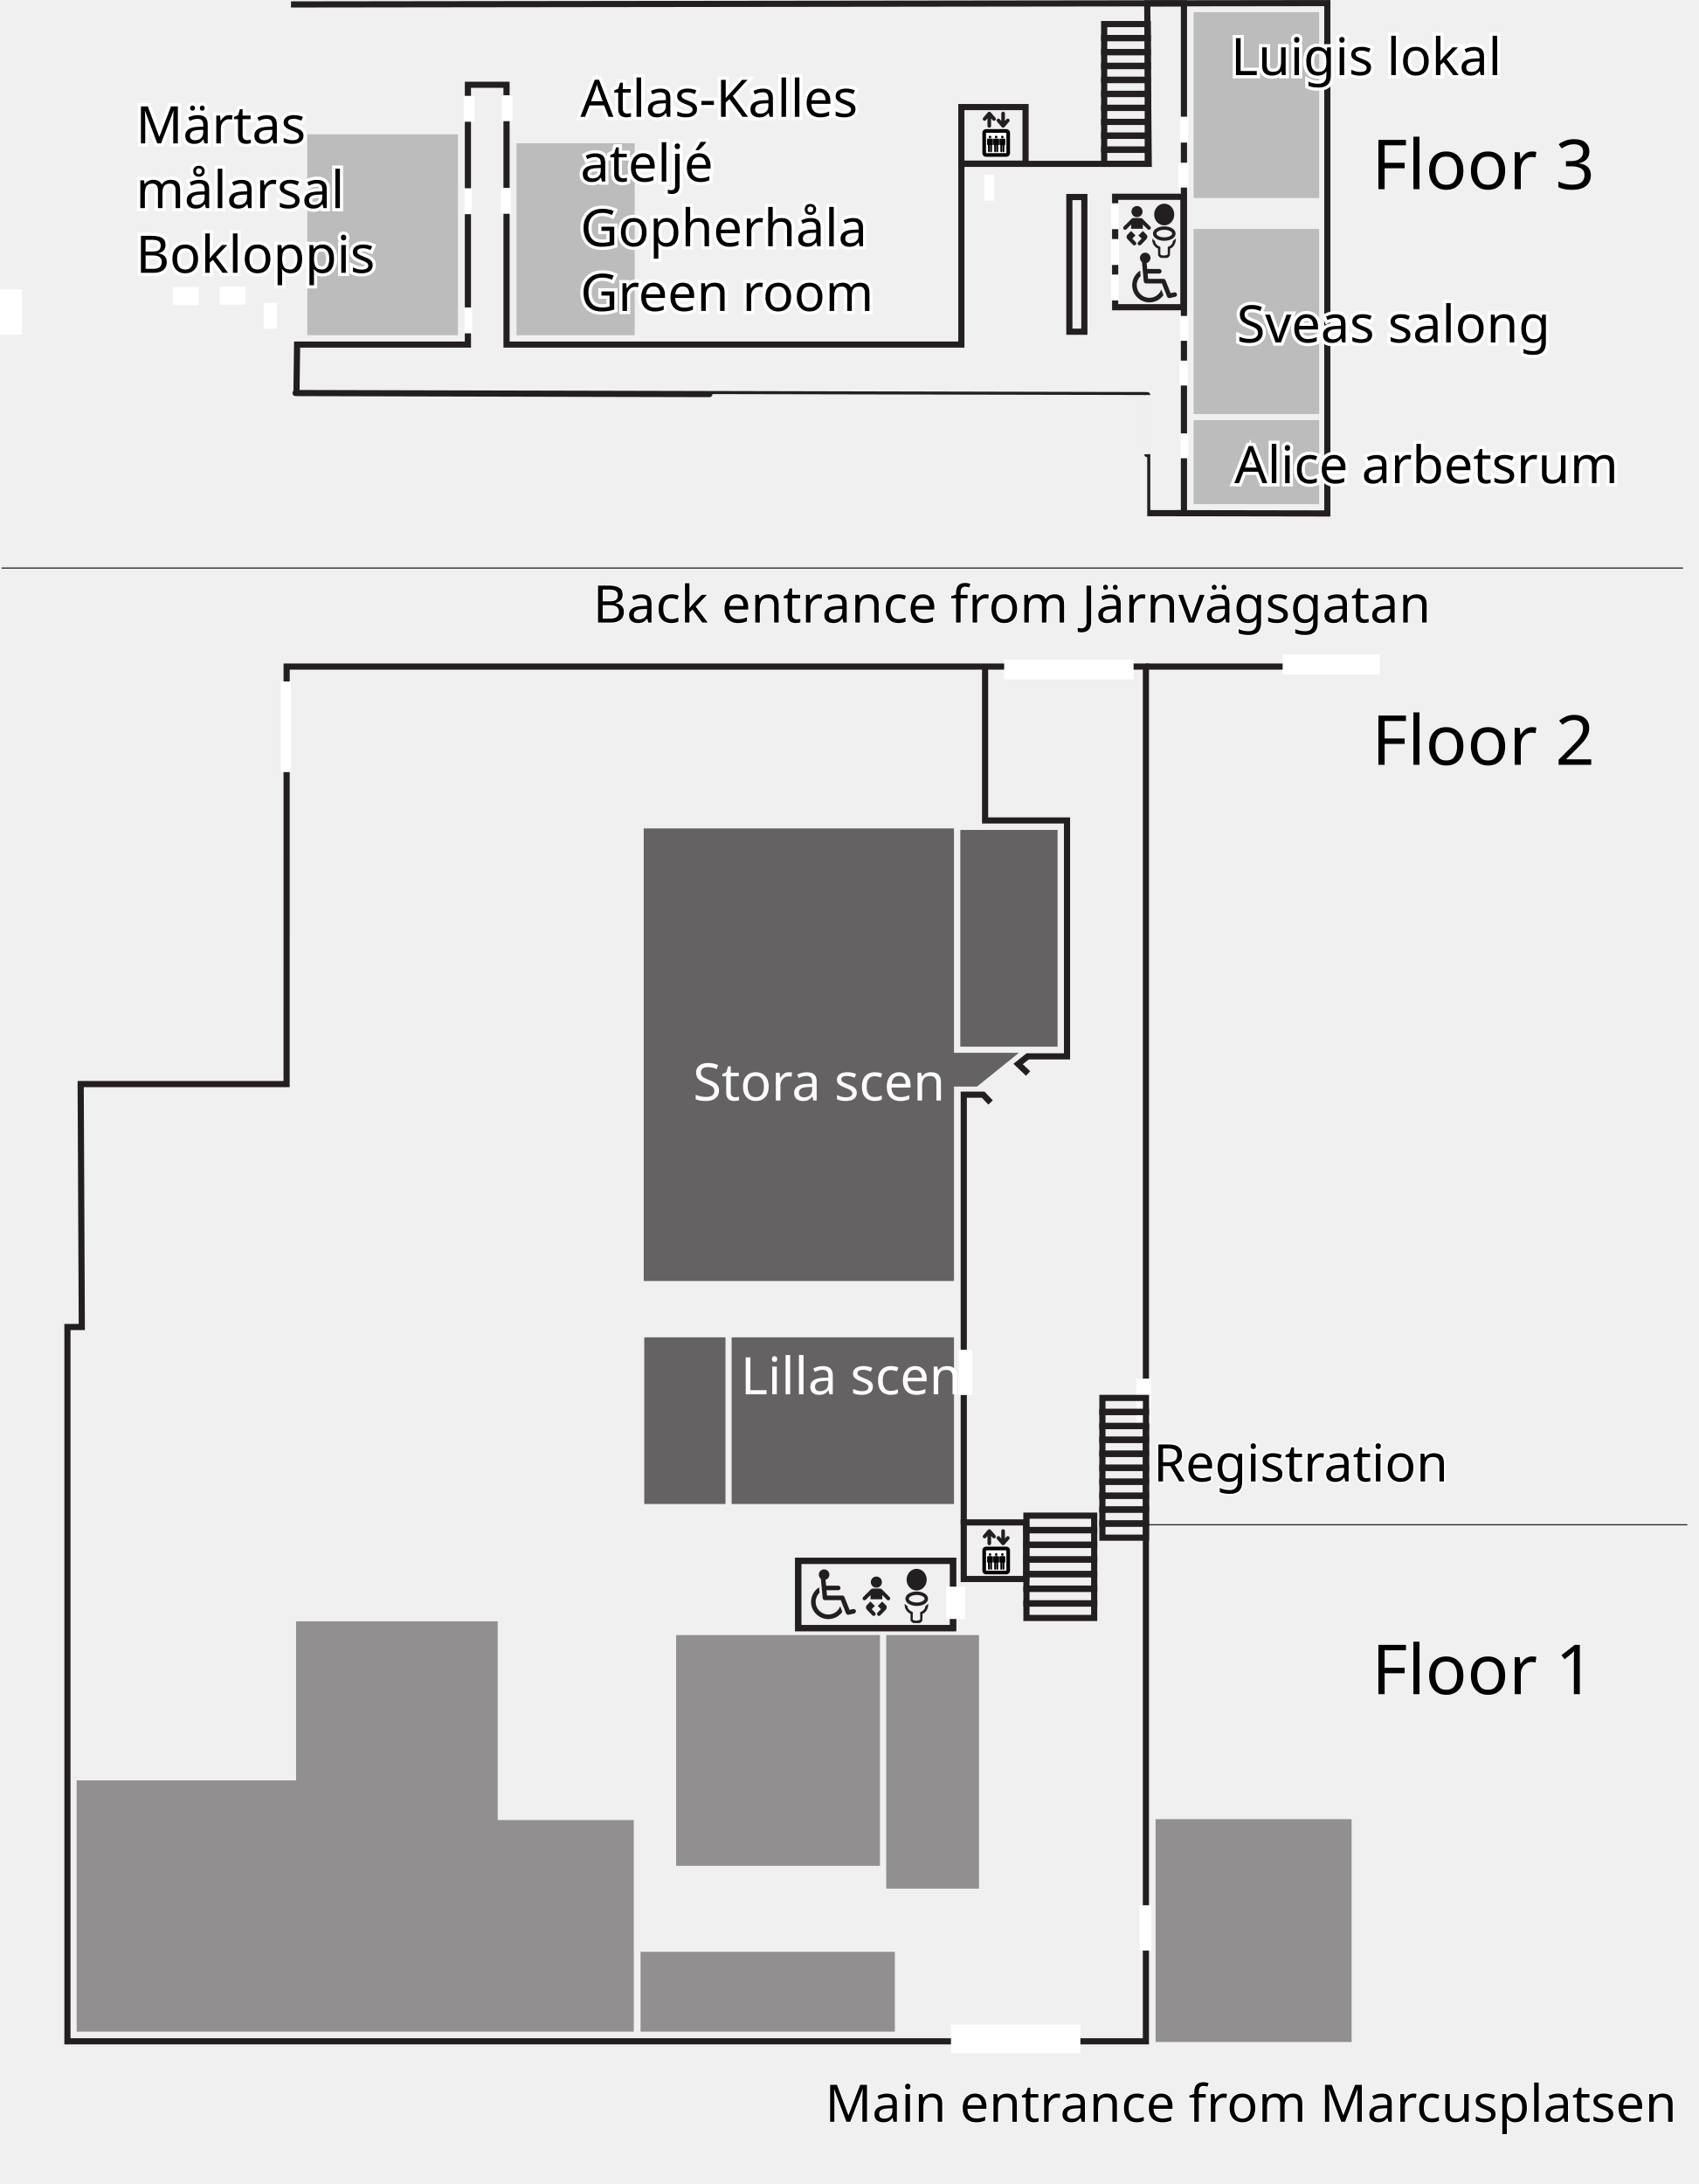
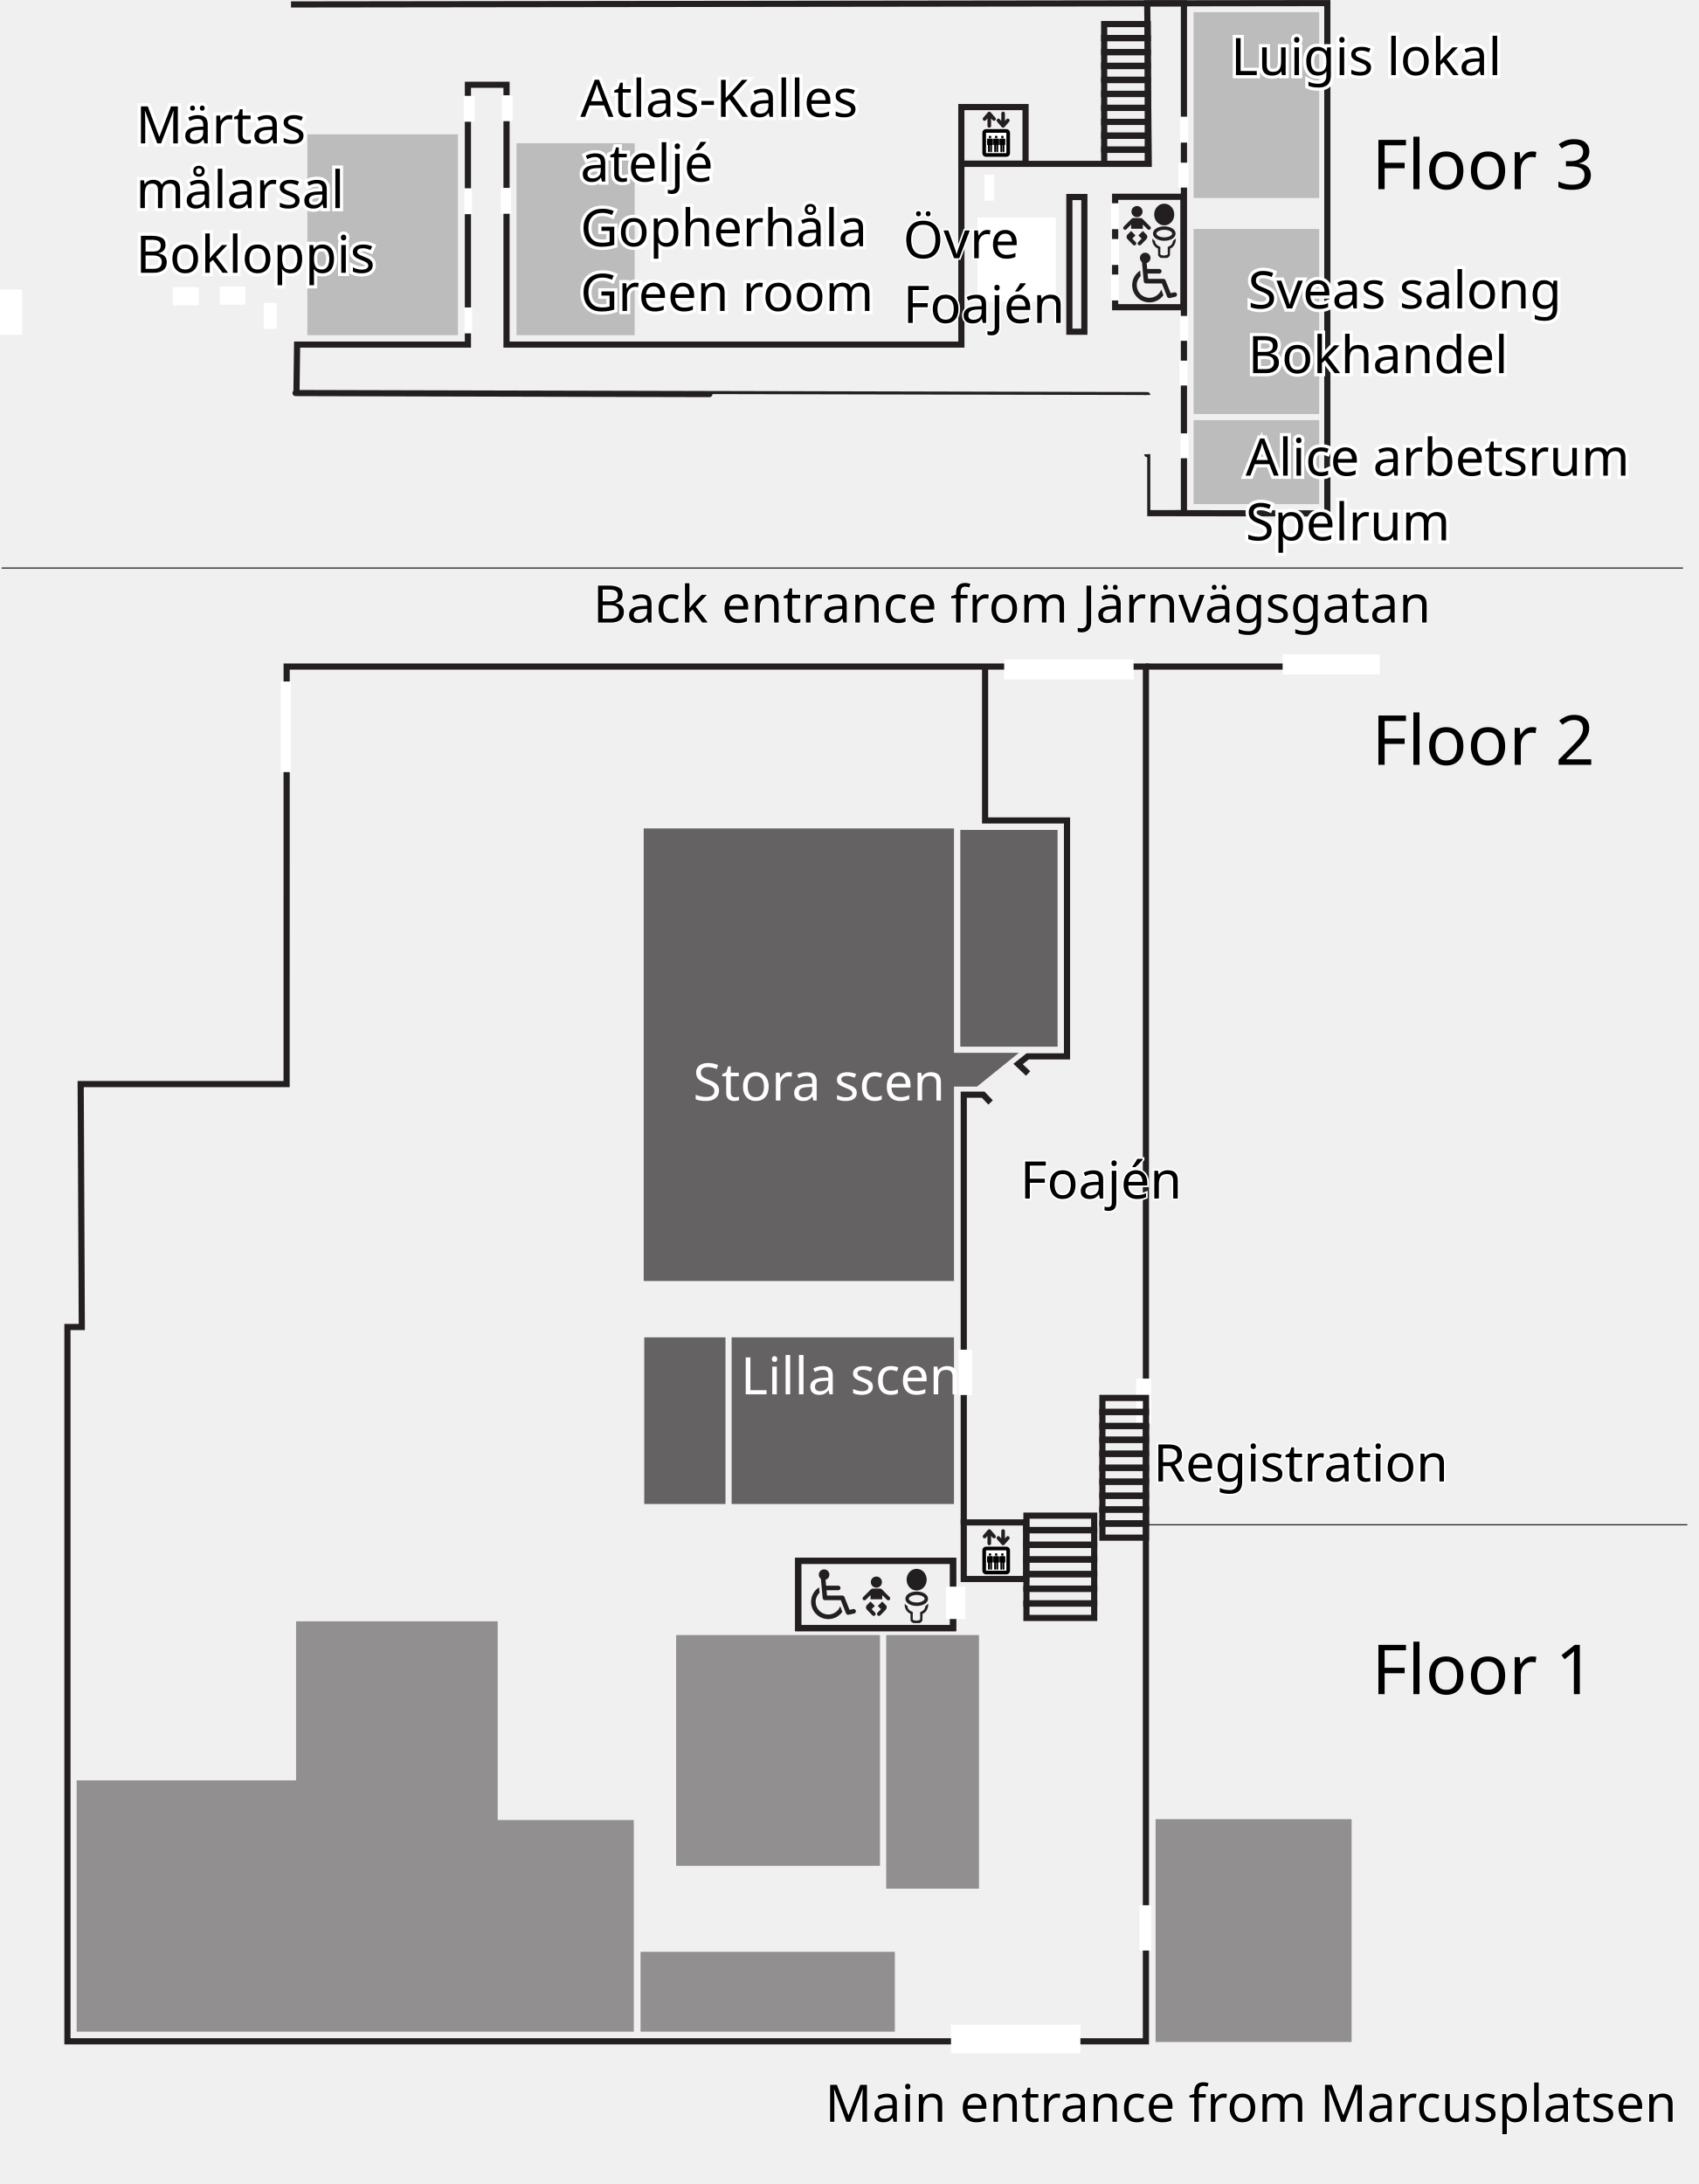
<svg xmlns="http://www.w3.org/2000/svg" xmlns:xlink="http://www.w3.org/1999/xlink" viewBox="0 0 1050 1350" version="1.1" id="svg1" xml:space="preserve">
  <defs id="defs1">
    <symbol id="AigaSymbols.svg:Elevator">
-       <g style="stroke: var(--main-fg, #231f20);fill:none;stroke-width:5;stroke-linecap:round;stroke-linejoin:round" id="g73">
+       <g style="stroke: #231f20;fill:none;stroke-width:5;stroke-linecap:round;stroke-linejoin:round" id="g73">
        <path d="M 26.5,23.5 V 6.5 M 20,14 26.5,6.5 33,14" id="path72-9" />
        <path d="m 45.5,6.5 v 17 M 39,16 45.5,23.5 52,16" id="path73-3" />
      </g>
      <rect x="17" y="28" width="38" height="38" ry="5" style="stroke:none" id="rect73" />
      <rect x="22" y="33" width="28" height="28" style="fill:#ffffff;stroke:none" id="rect74" />
      <g id="person1" style="stroke:none">
        <circle cx="27.5" cy="38.75" r="1.75" id="circle74" />
        <path d="m 24.5,41 a 1,1 0 0 0 -1,1 v 7 a 1,1 0 0 0 1,1 h 0.25 v 8.5 a 1.25,1.25 0 1 0 2.5,0 V 50 h 0.5 v 8.5 a 1.25,1.25 0 1 0 2.5,0 V 50 h 0.25 a 1,1 0 0 0 1,-1 v -7 a 1,1 0 0 0 -1,-1 z" id="path74-3" />
      </g>
      <use x="8.5" xlink:href="#person1" id="use74" />
      <use x="17" xlink:href="#person1" id="use75" />
    </symbol>
  </defs>
  <style id="style1">
  path.room {
    fill: var(--gray-400, #bdbcbc);
    fill-opacity:1;
    fill-rule:nonzero;
    stroke:none;
  }

  path.hall {
    fill: var(--gray-600, #656263);
    fill-opacity:1;
    fill-rule:nonzero;
    stroke:none;
  }

  path.common {
    fill: var(--gray-300, #918f90);
    fill-opacity:1;
    fill-rule:nonzero;
    stroke:none;
  }

-   path.erase {
-     fill: var(--main-bg, #ffffff);
+   path.erase, rect.erase {
+     fill: #ffffff;
    fill-opacity:1;
    fill-rule:nonzero;
    stroke:none;
  }

  path.lines {
    fill: none;
-     stroke: var(--main-fg, #231f20);
+     stroke: #231f20;
    stroke-width:10.8;
    stroke-linecap:butt;
    stroke-linejoin:miter;
    stroke-miterlimit:10;
    stroke-dasharray:none;
    stroke-opacity:1;
  }

  path.symbol {
-     fill: var(--main-fg, #231f20);
+     fill: #231f20;
    fill-opacity:1;
    fill-rule:nonzero;
    stroke:none;
  }

  path.borders {
    fill: none;
-     stroke: var(--main-fg, #231f20);
+     stroke: #231f20;
    stroke-width: 6.016;
    stroke-linecap: butt;
    stroke-linejoin: miter;
    stroke-miterlimit: 10;
    stroke-dasharray: none;
    stroke-opacity: 1;
  }

  path.narrow {
    stroke-width: 2.646;
  }

  path.medium {
    stroke-width: 2.646;
  }

  path.wide {
    stroke-width:10.8;
  }

  text.floor {
    font-size:161.26px;
    font-family:'Franklin Gothic Medium';
-     fill:var(--main-fg, #000000);
+     fill:#000000;
  }

  text.room {
    font-size:120.945px;
    font-family:'Franklin Gothic Medium';
-     fill:var(--main-fg, #000000);
-     stroke:var(--main-bg, #ffffff);
+     fill:#000000;
+     stroke:#ffffff;
    stroke-width:15;
    stroke-dasharray:none;
    stroke-opacity:1;
    paint-order:stroke fill markers
  }

  text.hall {
    font-size:120.945px;
    font-family:'Franklin Gothic Medium';
-     fill:var(--main-bg, #ffffff);
+     fill:#ffffff;
  }
  </style>
  <g id="g1" transform="matrix(0.2645833,0,0,0.2645833,-98.16958,-324.3418)" style="display:inline">
    <g id="group-MC0">
      <path id="path2" d="m 1820.284,630.249 h -357.146 v 404.323 h 357.146 z" class="common" transform="matrix(1.333333,0,0,-1.333333,0,6425.2)" />
      <path id="path3" d="m 1846.399,339.664 h -445.648 v 139.875 h 445.648 z" class="common" transform="matrix(1.333333,0,0,-1.333333,0,6425.2)" />
      <path id="path4" d="M 1993.802,1034.572 H 1831.196 V 590.263 h 162.606 z" class="common" transform="matrix(1.333333,0,0,-1.333333,0,6425.2)" />
      <path id="path5" d="M 0,0 V 348.18 H -353.329 V 69.518 h -384.466 v -440.28 H 238.488 V 0 Z" class="common" transform="matrix(1.333333,0,0,-1.333333,1533.885,5477.965)" />
      <path id="path10" d="m 1183.364,3648.551 h 207.059 v -336.338 h -207.059 z" class="room" transform="matrix(1.333333,0,0,-1.333333,0,6425.2)" />
      <path id="luigi" d="m 2589.867,3552.557 h -219.969 v 325.607 h 219.969 z" class="room luigi" transform="matrix(1.333333,0,0,-1.333333,0,6425.2)" />
      <path id="path13" d="M 1080.761,3312.213 H 816.865 v 351.956 h 263.896 z" class="room" transform="matrix(1.333333,0,0,-1.333333,0,6425.2)" />
      <path id="svea" d="m 2589.867,3174.005 h -219.969 v 324.283 h 219.969 z" class="room svea" transform="matrix(1.333333,0,0,-1.333333,0,6425.2)" />
      <path id="alice" d="m 2589.867,3016.226 h -219.969 v 147.117 h 219.969 z" class="room alice" transform="matrix(1.333333,0,0,-1.333333,0,6425.2)" />
      <path id="lilla_scen" d="m 1949.988,1264.235 h -389.666 v 291.998 h 389.666 z" class="hall lilla_scen" transform="matrix(1.333333,0,0,-1.333333,0,6425.2)" />
      <path id="path19" d="m 1549.564,1264.235 h -142.36 v 291.998 h 142.36 z" class="hall" transform="matrix(1.333333,0,0,-1.333333,0,6425.2)" />
      <path id="path21" d="m 1949.988,1654.969 h -543.719 v 792.992 h 543.719 z" class="hall stora_scen" transform="matrix(1.333333,0,0,-1.333333,0,6425.2)" />
      <path id="path23" d="m 0,0 h -133.167 l -0.806,59.197 H 73.445 Z" class="hall stora_scen" transform="matrix(1.333333,0,0,-1.333333,2653.685,3764.451)" />
      <path id="path22" d="m 2131.535,2065.568 h -170.479 v 379.756 h 170.479 z" class="hall" transform="matrix(1.333333,0,0,-1.333333,0,6425.2)" />
      <path id="path24" d="M 2646.758,711.968 H 2303.267 V 321.566 h 343.491 z" class="common" transform="matrix(1.333333,0,0,-1.333333,0,6425.2)" />
      <path id="path27" d="M 1948.411,1046.707 H 1677 v 117.948 h 271.411 z" class="lines" transform="matrix(1.333333,0,0,-1.333333,0,6425.2)" />
      <path id="path28" d="m 0,0 c -0.159,-0.401 -0.266,-0.835 -0.487,-1.198 -1.154,-1.892 -3.652,-2.203 -5.24,-0.641 -1.99,1.959 -3.949,3.949 -5.921,5.927 -0.71,0.712 -1.418,1.425 -2.128,2.137 -0.061,0.061 -0.126,0.118 -0.226,0.21 v -7.429 h -20.526 v 7.435 c -0.283,-0.284 -0.514,-0.514 -0.743,-0.745 -2.399,-2.414 -4.793,-4.832 -7.197,-7.24 -0.688,-0.689 -1.504,-1.125 -2.495,-1.239 -1.552,-0.18 -3.206,1.033 -3.469,2.574 -0.204,1.192 0.179,2.213 0.991,3.044 2.189,2.241 4.412,4.449 6.625,6.667 2.163,2.168 4.329,4.332 6.494,6.497 0.644,0.644 1.336,1.218 2.212,1.529 0.667,0.236 1.352,0.321 2.056,0.32 4.003,-0.007 8.008,0.008 12.011,-0.02 1.266,-0.009 2.387,-0.496 3.347,-1.326 0.311,-0.27 0.607,-0.559 0.899,-0.851 2.657,-2.663 5.312,-5.329 7.967,-7.994 1.508,-1.514 3.007,-3.038 4.527,-4.54 C -0.657,2.479 -0.195,1.752 0,0.862 Z" class="symbol" transform="matrix(1.333333,0,0,-1.333333,2450.978,4960.868)" />
      <path id="path29" d="m 0,0 c -0.283,0.094 -0.576,0.165 -0.846,0.287 -2.169,0.988 -2.72,3.768 -1.056,5.481 1.908,1.964 3.856,3.889 5.788,5.829 0.076,0.075 0.173,0.129 0.265,0.196 -1.929,1.924 -3.808,3.799 -5.665,5.653 2.6,2.6 5.168,5.169 7.76,7.761 0.032,-0.03 0.103,-0.093 0.169,-0.16 2.084,-2.094 4.166,-4.19 6.252,-6.281 1.219,-1.221 1.612,-2.7 1.403,-4.378 C 13.882,12.88 13.194,11.638 12.144,10.556 9.23,7.553 6.331,4.538 3.435,1.518 2.732,0.784 1.957,0.2 0.93,0.022 0.924,0.021 0.921,0.008 0.916,0 Z" class="symbol" transform="matrix(1.333333,0,0,-1.333333,2423.97,5001.035)" />
      <path id="path30" d="m 0,0 c -0.445,0.168 -0.912,0.297 -1.33,0.517 -0.342,0.18 -0.661,0.438 -0.932,0.717 -1.445,1.487 -2.872,2.991 -4.306,4.489 -0.894,0.934 -1.788,1.867 -2.682,2.8 -0.825,0.863 -1.669,1.708 -2.469,2.594 -0.786,0.87 -1.236,1.918 -1.422,3.072 -0.169,1.043 -0.104,2.067 0.313,3.054 0.227,0.536 0.547,1.007 0.956,1.416 2.163,2.166 4.328,4.331 6.493,6.496 0.025,0.025 0.053,0.046 0.057,0.05 2.572,-2.574 5.139,-5.143 7.678,-7.685 -1.834,-1.858 -3.71,-3.759 -5.598,-5.672 0.078,-0.083 0.142,-0.153 0.209,-0.22 C -1.173,9.767 0.687,7.907 2.546,6.046 3.167,5.424 3.619,4.711 3.734,3.816 3.879,2.695 3.516,1.753 2.73,0.966 2.23,0.466 1.628,0.149 0.922,0.046 0.9,0.042 0.882,0.016 0.862,0 Z" class="symbol" transform="matrix(1.333333,0,0,-1.333333,2411.974,5001.035)" />
      <path id="path31" d="m 0,0 c 0.032,-5.394 -4.403,-9.735 -9.73,-9.734 -5.265,10e-4 -9.739,4.276 -9.732,9.747 0.007,5.461 4.415,9.768 9.747,9.763 C -4.344,9.77 0.031,5.401 0,0" class="symbol" transform="matrix(1.333333,0,0,-1.333333,2431.616,4922.1)" />
      <path id="path32" d="m 0,0 c 0,-10.499 -7.882,-19.01 -17.605,-19.01 -9.723,0 -17.606,8.511 -17.606,19.01 0,10.499 7.883,19.01 17.606,19.01 C -7.882,19.01 0,10.499 0,0" class="symbol" transform="matrix(1.333333,0,0,-1.333333,2536.235,4916.356)" />
      <path id="path33" d="m 0,0 c 0,-5.317 -7.536,-9.626 -16.833,-9.626 -9.297,0 -16.833,4.309 -16.833,9.626 0,5.317 7.536,9.627 16.833,9.627 C -7.536,9.627 0,5.317 0,0 Z" class="borders" transform="matrix(1.333333,0,0,-1.333333,2535.362,4960.888)" />
      <path id="path34" d="m 0,0 c 0.008,0.135 5.102,4.154 5.102,4.154 0,0 0.722,-13.454 -10.023,-17.653 l -0.361,-12.009 c 0,0 -2.483,-4.424 -5.96,-4.334 h -9.209 c 0,0 -3.477,0.768 -5.508,4.379 l -0.181,12.1 c 0,0 -10.925,3.702 -10.068,17.381 0,0 4.018,-3.928 4.921,-4.108 0,0 -1.083,-6.411 9.255,-10.384 l -0.09,-12.776 c 0,0 0.84,-2.477 6.503,-2.265 0.059,0.002 0.119,0.004 0.179,0.007 5.824,0.271 6.366,2.348 6.366,2.348 l -0.046,12.641 c 0,0 8.623,2.257 9.12,10.519" class="symbol" transform="matrix(1.333333,0,0,-1.333333,2533.122,4978.043)" />
      <path id="path35" d="m 0,0 c -0.48,2.163 -2.633,3.533 -4.787,3.047 l -6.289,-1.397 -8.905,22.497 c -0.606,1.531 -2.085,2.536 -3.731,2.536 h -26.835 l -0.858,9.312 h 20.47 c 2.217,0 4.013,1.796 4.013,4.012 0,2.217 -1.796,4.013 -4.013,4.013 h -21.209 l -0.96,10.424 c 3.867,1.108 6.699,4.663 6.699,8.886 0,5.109 -4.142,9.251 -9.251,9.251 -5.109,0 -9.251,-4.142 -9.251,-9.251 0,-2.979 1.414,-5.621 3.6,-7.313 l 3.105,-33.715 c 0.189,-2.064 1.921,-3.644 3.995,-3.644 h 27.768 l 9.161,-23.144 c 0.616,-1.556 2.114,-2.536 3.73,-2.536 0.288,0 0.579,0.031 0.871,0.096 l 9.63,2.139 C -0.883,-4.306 0.48,-2.163 0,0" class="symbol" transform="matrix(1.333333,0,0,-1.333333,2370.735,4989.073)" />
      <path id="path36" d="m 0,0 c -12.242,0 -22.202,9.959 -22.202,22.202 0,6.283 2.635,11.952 6.843,15.995 l -0.847,9.478 c -8.415,-5.373 -14.021,-14.771 -14.021,-25.473 0,-16.668 13.56,-30.227 30.227,-30.227 10.1,0 19.035,4.997 24.527,12.629 L 20.83,14.591 C 17.714,6.092 9.566,0 0,0" class="symbol" transform="matrix(1.333333,0,0,-1.333333,2306.368,4997.771)" />
      <path id="path37" d="m 0,0 c -0.159,-0.401 -0.266,-0.835 -0.487,-1.198 -1.154,-1.892 -3.652,-2.204 -5.24,-0.641 -1.99,1.959 -3.949,3.949 -5.92,5.926 -0.711,0.713 -1.419,1.426 -2.129,2.138 -0.061,0.061 -0.126,0.118 -0.225,0.21 v -7.429 h -20.527 v 7.435 c -0.283,-0.284 -0.514,-0.514 -0.743,-0.745 -2.398,-2.414 -4.793,-4.832 -7.197,-7.24 -0.688,-0.689 -1.504,-1.125 -2.495,-1.239 -1.552,-0.18 -3.206,1.033 -3.469,2.574 -0.204,1.192 0.179,2.213 0.991,3.044 2.189,2.241 4.413,4.449 6.626,6.667 2.162,2.168 4.328,4.332 6.493,6.497 0.644,0.644 1.336,1.218 2.212,1.529 0.667,0.236 1.352,0.321 2.056,0.32 4.004,-0.007 8.008,0.008 12.012,-0.02 1.265,-0.009 2.386,-0.496 3.346,-1.326 0.311,-0.27 0.608,-0.559 0.899,-0.851 2.657,-2.663 5.312,-5.329 7.967,-7.994 1.508,-1.514 3.007,-3.038 4.527,-4.54 C -0.657,2.479 -0.195,1.752 0,0.862 Z" class="symbol" transform="matrix(1.333333,0,0,-1.333333,3059.912,1758.994)" />
      <path id="path38" d="m 0,0 c -0.283,0.094 -0.576,0.165 -0.846,0.287 -2.169,0.988 -2.72,3.768 -1.056,5.481 1.908,1.964 3.856,3.889 5.788,5.829 0.075,0.076 0.173,0.129 0.265,0.196 -1.929,1.924 -3.808,3.799 -5.665,5.653 2.6,2.6 5.168,5.169 7.76,7.762 0.032,-0.031 0.102,-0.094 0.169,-0.161 2.084,-2.094 4.166,-4.19 6.252,-6.281 1.219,-1.221 1.612,-2.7 1.403,-4.378 C 13.882,12.88 13.194,11.638 12.144,10.556 9.23,7.553 6.331,4.538 3.435,1.518 2.732,0.784 1.957,0.2 0.93,0.022 0.924,0.021 0.92,0.008 0.916,0 Z" class="symbol" transform="matrix(1.333333,0,0,-1.333333,3032.904,1799.161)" />
      <path id="path39" d="m 0,0 c -0.445,0.168 -0.912,0.297 -1.33,0.517 -0.342,0.181 -0.661,0.438 -0.932,0.717 -1.446,1.487 -2.872,2.991 -4.306,4.489 -0.894,0.934 -1.788,1.867 -2.682,2.8 -0.825,0.863 -1.669,1.708 -2.469,2.594 -0.786,0.87 -1.236,1.918 -1.422,3.072 -0.169,1.043 -0.105,2.067 0.313,3.054 0.227,0.536 0.547,1.007 0.956,1.416 2.163,2.167 4.328,4.331 6.493,6.496 0.025,0.025 0.053,0.046 0.057,0.05 2.572,-2.574 5.139,-5.143 7.677,-7.684 -1.834,-1.859 -3.709,-3.76 -5.597,-5.673 0.078,-0.083 0.142,-0.153 0.209,-0.22 C -1.174,9.767 0.687,7.907 2.546,6.046 3.167,5.424 3.619,4.711 3.734,3.816 3.879,2.695 3.516,1.753 2.73,0.966 2.23,0.466 1.628,0.149 0.922,0.046 0.9,0.042 0.882,0.016 0.862,0 Z" class="symbol" transform="matrix(1.333333,0,0,-1.333333,3020.908,1799.161)" />
      <path id="path40" d="m 0,0 c 0.032,-5.394 -4.403,-9.735 -9.73,-9.734 -5.265,10e-4 -9.739,4.276 -9.732,9.747 0.007,5.461 4.415,9.768 9.746,9.762 C -4.344,9.771 0.03,5.401 0,0" class="symbol" transform="matrix(1.333333,0,0,-1.333333,3040.55,1720.226)" />
      <path id="path41" d="m 0,0 c 0,-10.499 -7.882,-19.01 -17.605,-19.01 -9.724,0 -17.606,8.511 -17.606,19.01 0,10.499 7.882,19.01 17.606,19.01 C -7.882,19.01 0,10.499 0,0" class="symbol" transform="matrix(1.333333,0,0,-1.333333,3114.66,1727.032)" />
      <path id="path42" d="m 0,0 c 0,-5.317 -7.536,-9.626 -16.833,-9.626 -9.297,0 -16.833,4.309 -16.833,9.626 0,5.317 7.536,9.626 16.833,9.626 C -7.536,9.626 0,5.317 0,0 Z" class="borders" transform="matrix(1.333333,0,0,-1.333333,3113.787,1771.564)" />
      <path id="path43" d="m 0,0 c 0.008,0.135 5.102,4.154 5.102,4.154 0,0 0.722,-13.454 -10.023,-17.653 l -0.361,-12.009 c 0,0 -2.483,-4.424 -5.959,-4.334 h -9.21 c 0,0 -3.477,0.768 -5.508,4.379 l -0.181,12.1 c 0,0 -10.925,3.702 -10.068,17.381 0,0 4.019,-3.928 4.921,-4.108 0,0 -1.083,-6.411 9.256,-10.384 l -0.091,-12.776 c 0,0 0.841,-2.477 6.503,-2.265 0.059,0.002 0.119,0.005 0.179,0.007 5.824,0.271 6.366,2.348 6.366,2.348 l -0.046,12.641 c 0,0 8.623,2.257 9.12,10.519" class="symbol" transform="matrix(1.333333,0,0,-1.333333,3111.548,1788.72)" />
      <path id="path44" d="m 0,0 c -0.48,2.163 -2.633,3.533 -4.787,3.047 l -6.289,-1.397 -8.905,22.497 c -0.606,1.531 -2.085,2.536 -3.731,2.536 h -26.835 l -0.858,9.312 h 20.47 c 2.217,0 4.013,1.796 4.013,4.012 0,2.217 -1.796,4.013 -4.013,4.013 h -21.209 l -0.96,10.424 c 3.867,1.108 6.699,4.663 6.699,8.886 0,5.109 -4.141,9.251 -9.251,9.251 -5.109,0 -9.25,-4.142 -9.25,-9.251 0,-2.978 1.413,-5.621 3.599,-7.313 l 3.105,-33.715 c 0.19,-2.064 1.921,-3.644 3.995,-3.644 h 27.768 l 9.161,-23.144 c 0.616,-1.556 2.114,-2.536 3.73,-2.536 0.288,0 0.579,0.032 0.871,0.096 l 9.63,2.139 C -0.883,-4.305 0.48,-2.163 0,0" class="symbol" transform="matrix(1.333333,0,0,-1.333333,3120.956,1912.932)" />
      <path id="path45" d="m 0,0 c -12.242,0 -22.202,9.959 -22.202,22.202 0,6.283 2.635,11.952 6.843,15.995 l -0.847,9.478 c -8.415,-5.373 -14.021,-14.771 -14.021,-25.473 0,-16.668 13.56,-30.227 30.227,-30.227 10.1,0 19.035,4.997 24.527,12.629 l -3.696,9.988 C 17.714,6.092 9.566,0 0,0" class="symbol" transform="matrix(1.333333,0,0,-1.333333,3056.589,1921.63)" />
      <path id="path46" d="m 0,0 h -1889.836 v 1251.585 h 25.179 l -1.979,425.643 h 360.854 l 0.064,731.567 H 0 Z" class="lines" transform="matrix(1.333333,0,0,-1.333333,3048.381,5994.839)" style="display:inline" />
      <path id="path47" d="m 0,0 264.786,-0.476 v 894.239 l -1815.99,-2.369" class="lines" transform="matrix(1.333333,0,0,-1.333333,3119.238,2424.752)" />
      <path id="path48" d="M 0,0 -17.563,16.609 -0.792,30.043 H 68.18 V 443.377 H -75.385 v 265.234" class="borders wide" transform="matrix(1.333333,0,0,-1.333333,2773.162,3733.811)" />
      <path id="path49" d="M 0,0 V 752.513 H 34.05 L 46.991,738.916" class="lines" transform="matrix(1.333333,0,0,-1.333333,2622.815,4786.682)" />
      <path id="path50" d="M 1948.411,1046.707 H 1677 v 117.948 h 271.411 z" class="lines" transform="matrix(1.333333,0,0,-1.333333,0,6425.2)" />
      <path id="path51" d="M 0,0 2.642,-281.298 H -325.695 V -597.95 h -797.054 v 455.225 h -67.658 V -597.95 h -299.322 l -1.108,-84.894 c -58.226,0 1490.839,-3.741 1490.837,-3.694 -0.009,0.172 -0.062,-206.827 0,-206.827 H 64.313 V 0 Z" class="lines" transform="matrix(1.333333,0,0,-1.333333,3051.497,1233.599)" />
      <path id="path52" d="m 2075.392,3612.781 h -112.51 v 99.118 h 112.51 z" class="lines" transform="matrix(1.333333,0,0,-1.333333,0,6425.2)" />
      <use xlink:href="#AigaSymbols.svg:Elevator" style="fill:#000000;stroke:#000000" id="elevator" transform="matrix(1.699068,0,0,1.699068,2637.438,1480)" />
      <path id="path53" d="m 2076.432,1132.836 h -109.335 v 99.118 h 109.335 z" class="lines" transform="matrix(1.333333,0,0,-1.333333,0,6425.2)" />
      <path id="path54" d="m 2195.672,1064.58 h -118.721 v 25.111 h 118.721 z" class="lines" transform="matrix(1.333333,0,0,-1.333333,0,6425.2)" />
      <path id="path55" d="m 2195.672,1090.27 h -118.721 v 25.111 h 118.721 z" class="lines" transform="matrix(1.333333,0,0,-1.333333,0,6425.2)" />
      <path id="path56" d="m 2195.672,1115.959 h -118.721 v 25.111 h 118.721 z" class="lines" transform="matrix(1.333333,0,0,-1.333333,0,6425.2)" />
      <path id="path57" d="m 2195.672,1141.649 h -118.721 v 25.111 h 118.721 z" class="lines" transform="matrix(1.333333,0,0,-1.333333,0,6425.2)" />
      <path id="path58" d="m 2195.672,1167.339 h -118.721 v 25.111 h 118.721 z" class="lines" transform="matrix(1.333333,0,0,-1.333333,0,6425.2)" />
      <path id="path59" d="m 2195.672,1193.028 h -118.721 v 25.111 h 118.721 z" class="lines" transform="matrix(1.333333,0,0,-1.333333,0,6425.2)" />
      <path id="path60" d="m 2195.672,1218.718 h -118.721 v 25.111 h 118.721 z" class="lines" transform="matrix(1.333333,0,0,-1.333333,0,6425.2)" />
      <path id="path71" d="m 2289.532,3612.502 h -76.366 v 24.443 h 76.366 z" class="lines" transform="matrix(1.333333,0,0,-1.333333,0,6425.2)" />
      <path id="path72" d="m 2289.532,3637.608 h -76.366 v 24.443 h 76.366 z" class="lines" transform="matrix(1.333333,0,0,-1.333333,0,6425.2)" />
      <path id="path73" d="m 2289.532,3661.499 h -76.366 v 24.443 h 76.366 z" class="lines" transform="matrix(1.333333,0,0,-1.333333,0,6425.2)" />
      <path id="path74" d="m 2289.532,3685.952 h -76.366 v 24.443 h 76.366 z" class="lines" transform="matrix(1.333333,0,0,-1.333333,0,6425.2)" />
      <path id="path75" d="m 2289.532,3710.68 h -76.366 v 24.443 h 76.366 z" class="lines" transform="matrix(1.333333,0,0,-1.333333,0,6425.2)" />
      <path id="path76" d="m 2289.532,3734.717 h -76.366 v 24.443 h 76.366 z" class="lines" transform="matrix(1.333333,0,0,-1.333333,0,6425.2)" />
      <path id="path77" d="m 2289.532,3759.823 h -76.366 v 24.443 h 76.366 z" class="lines" transform="matrix(1.333333,0,0,-1.333333,0,6425.2)" />
      <path id="path78" d="m 2289.532,3783.714 h -76.366 v 24.443 h 76.366 z" class="lines" transform="matrix(1.333333,0,0,-1.333333,0,6425.2)" />
      <path id="path79" d="m 2289.532,3808.167 h -76.366 v 24.443 h 76.366 z" class="lines" transform="matrix(1.333333,0,0,-1.333333,0,6425.2)" />
      <path id="path80" d="m 2289.532,3832.895 h -76.366 v 24.443 h 76.366 z" class="lines" transform="matrix(1.333333,0,0,-1.333333,0,6425.2)" />
      <path id="path89" d="m 2352.032,3361.21 h -119.64 v 193.518 h 119.64 z" class="lines" transform="matrix(1.333333,0,0,-1.333333,0,6425.2)" />
      <path id="path90" d="m 2178.441,3318.293 h -26.281 v 235.997 h 26.281 z" class="lines" transform="matrix(1.333333,0,0,-1.333333,0,6425.2)" />
      <path id="path93" d="M 0,0 H 247.767" class="lines" transform="matrix(1.333333,0,0,-1.333333,3048.381,2783.111)" />
      <path id="path94" d="m 2238.933,3497.994 h -13.629 v 45.354 h 13.629 z" class="erase" transform="matrix(1.333333,0,0,-1.333333,0,6425.2)" />
      <path id="path95" d="m 2239.108,3435.292 h -13.629 v 45.354 h 13.629 z" class="erase" transform="matrix(1.333333,0,0,-1.333333,0,6425.2)" />
      <path id="path96" d="m 2238.933,3373.079 h -13.629 v 45.354 h 13.629 z" class="erase" transform="matrix(1.333333,0,0,-1.333333,0,6425.2)" />
      <path id="path97" d="m 2360.739,3570.854 h -17.57 v 43.597 h 17.57 z" class="erase" transform="matrix(1.333333,0,0,-1.333333,0,6425.2)" />
      <path id="path98" d="m 2360.3,3302.319 h -14.287 v 43.597 h 14.287 z" class="erase" transform="matrix(1.333333,0,0,-1.333333,0,6425.2)" />
      <path id="path99" d="m 2359.424,3223.992 h -14.287 v 43.597 h 14.287 z" class="erase" transform="matrix(1.333333,0,0,-1.333333,0,6425.2)" />
      <path id="path100" d="m 2360.757,3096.574 h -14.287 v 43.597 h 14.287 z" class="erase" transform="matrix(1.333333,0,0,-1.333333,0,6425.2)" />
      <path id="path101" d="m 2360.335,3649.686 h -14.287 v 45.354 h 14.287 z" class="erase" transform="matrix(1.333333,0,0,-1.333333,0,6425.2)" />
      <path id="path102" d="m 1105.342,3524.248 h -13.34 v 45.354 h 13.34 z" class="erase" transform="matrix(1.333333,0,0,-1.333333,0,6425.2)" />
      <path id="path103" d="m 1109.884,3686.199 h -19.001 v 45.354 h 19.001 z" class="erase" transform="matrix(1.333333,0,0,-1.333333,0,6425.2)" />
      <path id="path104" d="m 1176.696,3687.218 h -19.001 v 45.354 h 19.001 z" class="erase" transform="matrix(1.333333,0,0,-1.333333,0,6425.2)" />
      <path id="path105" d="m 2295.747,481.785 h -20.569 v 79.37 h 20.569 z" class="erase" transform="matrix(1.333333,0,0,-1.333333,0,6425.2)" />
      <path id="path106" d="m 1958.137,1534.581 h 23.828 v -79.37 h -23.828 z" class="erase" transform="matrix(1.333333,0,0,-1.333333,0,6425.2)" />
      <path id="path108" d="m 2269.317,1483.97 h 26.219 v -79.37 h -26.219 z" class="erase" transform="matrix(1.333333,0,0,-1.333333,0,6425.2)" />
      <path id="path109" d="m 1105.76,3315.435 h -13.541 v 45.354 h 13.541 z" class="erase" transform="matrix(1.333333,0,0,-1.333333,0,6425.2)" />
      <path id="path110" d="m 2020.641,3548.052 h -17.575 v 45.354 h 17.575 z" class="erase" transform="matrix(1.333333,0,0,-1.333333,0,6425.2)" />
      <path id="path111" d="m 1173.608,3524.931 h -17.575 v 45.354 h 17.575 z" class="erase" transform="matrix(1.333333,0,0,-1.333333,0,6425.2)" />
      <path id="path113" d="m 581.271,3396.39 h 45.354 v -31.563 h -45.354 z" class="erase" transform="matrix(1.333333,0,0,-1.333333,0,6425.2)" />
      <path id="path114" d="m 663.203,3397.299 h 45.354 v -31.563 h -45.354 z" class="erase" transform="matrix(1.333333,0,0,-1.333333,0,6425.2)" />
      <path id="path115" d="m 740.397,3368.804 h 23.162 v -45.354 h -23.162 z" class="erase" transform="matrix(1.333333,0,0,-1.333333,0,6425.2)" />
      <path id="path117" d="m 2264.687,2709.013 h -226.772 v 35.06 h 226.772 z" class="erase" transform="matrix(1.333333,0,0,-1.333333,0,6425.2)" />
      <path id="path118" d="m 2696.053,2717.693 h -170.138 v 35.06 h 170.138 z" class="erase" transform="matrix(1.333333,0,0,-1.333333,0,6425.2)" />
      <path id="path119" d="m 2171.505,301.75 h -226.771 v 50.223 h 226.771 z" class="erase" transform="matrix(1.333333,0,0,-1.333333,0,6425.2)" />
      <path id="path120" d="m 787.851,2546.659 h -17.556 v 158.74 h 17.556 z" class="erase" transform="matrix(1.333333,0,0,-1.333333,0,6425.2)" />
      <path id="path121" d="m 317.195,3312.996 h -38.919 v 79.37 h 38.919 z" class="erase" transform="matrix(1.333333,0,0,-1.333333,0,6425.2)" />
      <path id="path122" d="m 1969.849,1062.732 h -33.767 v 56.693 h 33.767 z" class="erase" transform="matrix(1.333333,0,0,-1.333333,0,6425.2)" />
      <g id="g5" />
      <path id="path123" d="M 3050.919,4788.118 H 4313.346" class="borders narrow" />
      <g id="g6" style="display:inline" transform="translate(2.611693,-187.5475)">
        <g id="g7">
          <path id="path62" d="M 2284.466,1089.686 H 2208.1 v 24.443 h 76.366 z" class="lines" transform="matrix(1.333333,0,0,-1.333333,0,6425.2)" />
          <path id="path65" d="M 2284.466,1162.758 H 2208.1 v 24.443 h 76.366 z" class="lines" transform="matrix(1.333333,0,0,-1.333333,0,6425.2)" />
          <g id="g4">
            <path id="path63" d="M 2284.466,1113.577 H 2208.1 v 24.443 h 76.366 z" class="lines" transform="matrix(1.333333,0,0,-1.333333,0,6425.2)" />
            <path id="path66" d="M 2284.466,1186.795 H 2208.1 v 24.443 h 76.366 z" class="lines" transform="matrix(1.333333,0,0,-1.333333,0,6425.2)" />
            <path id="path67" d="M 2284.466,1211.901 H 2208.1 v 24.443 h 76.366 z" class="lines" transform="matrix(1.333333,0,0,-1.333333,0,6425.2)" />
            <path id="path68" d="M 2284.466,1235.792 H 2208.1 v 24.443 h 76.366 z" class="lines" transform="matrix(1.333333,0,0,-1.333333,0,6425.2)" />
            <path id="path69" d="M 2284.466,1260.245 H 2208.1 v 24.443 h 76.366 z" class="lines" transform="matrix(1.333333,0,0,-1.333333,0,6425.2)" />
            <g id="g2">
              <path id="path61" d="M 2284.466,1064.58 H 2208.1 v 24.443 h 76.366 z" class="lines" transform="matrix(1.333333,0,0,-1.333333,0,6425.2)" />
              <path id="path64" d="M 2284.466,1138.031 H 2208.1 v 24.443 h 76.366 z" class="lines" transform="matrix(1.333333,0,0,-1.333333,0,6425.2)" />
              <path id="path70" d="M 2284.466,1284.973 H 2208.1 v 24.443 h 76.366 z" class="lines" transform="matrix(1.333333,0,0,-1.333333,0,6425.2)" />
            </g>
          </g>
        </g>
      </g>
      <path id="path124" d="M 374.917,2552.954 H 4303.319" class="borders medium" />
      <text xml:space="preserve" class="floor" x="3576" y="5183.779" id="text1">
        <tspan id="tspan1" style="font-size:161.26px;stroke-width:3.78" x="3576" y="5183.779">Floor 1</tspan>
      </text>
      <text xml:space="preserve" class="floor" x="3576" y="3012.686" id="text2">
        <tspan id="tspan2" style="stroke-width:3.78" x="3576" y="3012.686">Floor 2</tspan>
      </text>
      <text xml:space="preserve" class="floor" x="3576" y="1667.762" id="text3">
        <tspan id="tspan3" style="stroke-width:3.78" x="3576" y="1667.762">Floor 3</tspan>
      </text>
      <text xml:space="preserve" class="room" x="2298.783" y="6182.925" id="text4">
        <tspan id="tspan4" style="stroke-width:3.78" x="2298.783" y="6182.925">Main entrance from Marcusplatsen</tspan>
      </text>
      <text xml:space="preserve" class="room" x="1756.603" y="2680.276" id="text5">
        <tspan id="tspan5" style="stroke-width:3.78" x="1756.603" y="2680.276">Back entrance from Järnvägsgatan</tspan>
      </text>
      <text xml:space="preserve" class="hall" x="1990.29" y="3796.859" id="text6">
        <tspan id="tspan6" x="1990.29" y="3796.859">Stora scen</tspan>
      </text>
      <text xml:space="preserve" class="hall" x="2101.703" y="4483.377" id="text7">
        <tspan id="tspan7" x="2101.703" y="4483.377">Lilla scen</tspan>
      </text>
      <text xml:space="preserve" class="room" x="3247.066" y="1401.338" id="text8">
        <tspan id="tspan8" x="3247.066" y="1401.338">Luigis lokal</tspan>
      </text>
-       <text xml:space="preserve" class="room" x="3260.595" y="2025.902" id="text9">
-         <tspan id="tspan9" x="3260.595" y="2025.902">Sveas salong</tspan>
-       </text>
-       <text xml:space="preserve" class="room" x="3254.931" y="2354.707" id="text10">
-         <tspan id="tspan10" x="3254.931" y="2354.707">Alice arbetsrum</tspan>
+       <text xml:space="preserve" class="room" x="3287.088" y="1946.421" id="text9">
+         <tspan id="tspan22" x="3287.088" y="1946.421">
+           <tspan id="tspan9" x="3287.088" y="1946.421">Sveas salong</tspan>
+         </tspan>
+         <tspan id="tspan23" x="3287.088" y="2097.602">Bokhandel</tspan>
+       </text>
+       <text xml:space="preserve" class="room" x="3281.425" y="2337.044" id="text10">
+         <tspan id="tspan19" x="3281.425" y="2337.044">
+           <tspan id="tspan10" x="3281.425" y="2337.044">Alice arbetsrum</tspan>
+         </tspan>
+         <tspan x="3281.425" y="2488.226" id="tspan21">Spelrum</tspan>
      </text>
      <text xml:space="preserve" class="room" x="1727.083" y="1498.806" id="text11">
        <tspan id="tspan11" x="1727.083" y="1498.806">Atlas-Kalles</tspan>
        <tspan x="1727.083" y="1649.987" id="tspan12">ateljé</tspan>
        <tspan x="1727.083" y="1801.168" id="tspan13">Gopherhåla</tspan>
        <tspan x="1727.083" y="1952.35" id="tspan14">Green room</tspan>
      </text>
      <text xml:space="preserve" class="room" x="688.59" y="1560.796" id="text15">
        <tspan id="tspan15" x="688.59" y="1560.796">Märtas</tspan>
        <tspan x="688.59" y="1711.977" id="tspan16">målarsal</tspan>
        <tspan x="688.59" y="1863.159" id="tspan17">Bokloppis</tspan>
      </text>
      <use xlink:href="#AigaSymbols.svg:Elevator" style="fill:#000000;stroke:#000000" id="use1" transform="matrix(1.699068,0,0,1.699068,2637.438,4791.716)" />
      <text xml:space="preserve" class="room" x="3065.775" y="4686.854" id="text18">
        <tspan id="tspan18" style="stroke-width:7.559" x="3065.775" y="4686.854">Registration</tspan>
      </text>
+       <text class="room" id="foyer" width="393.253" height="607.754" x="2633.515" y="3850.949" xml:space="preserve">
+         <tspan id="tspan24" style="stroke-width:7.559" x="2754.561" y="4025.843">Foajén</tspan>
+       </text>
+       <rect class="erase" id="upper_foyer" width="182.977" height="196.53" x="2654.854" y="1734.127" />
+       <text xml:space="preserve" class="room" x="2481.033" y="1829.112" id="text25">
+         <tspan id="tspan25" style="stroke-width:7.559" x="2481.033" y="1829.112">Övre</tspan>
+         <tspan style="stroke-width:7.559" x="2481.033" y="1980.294" id="tspan26">Foajén</tspan>
+       </text>
    </g>
  </g>
</svg>
